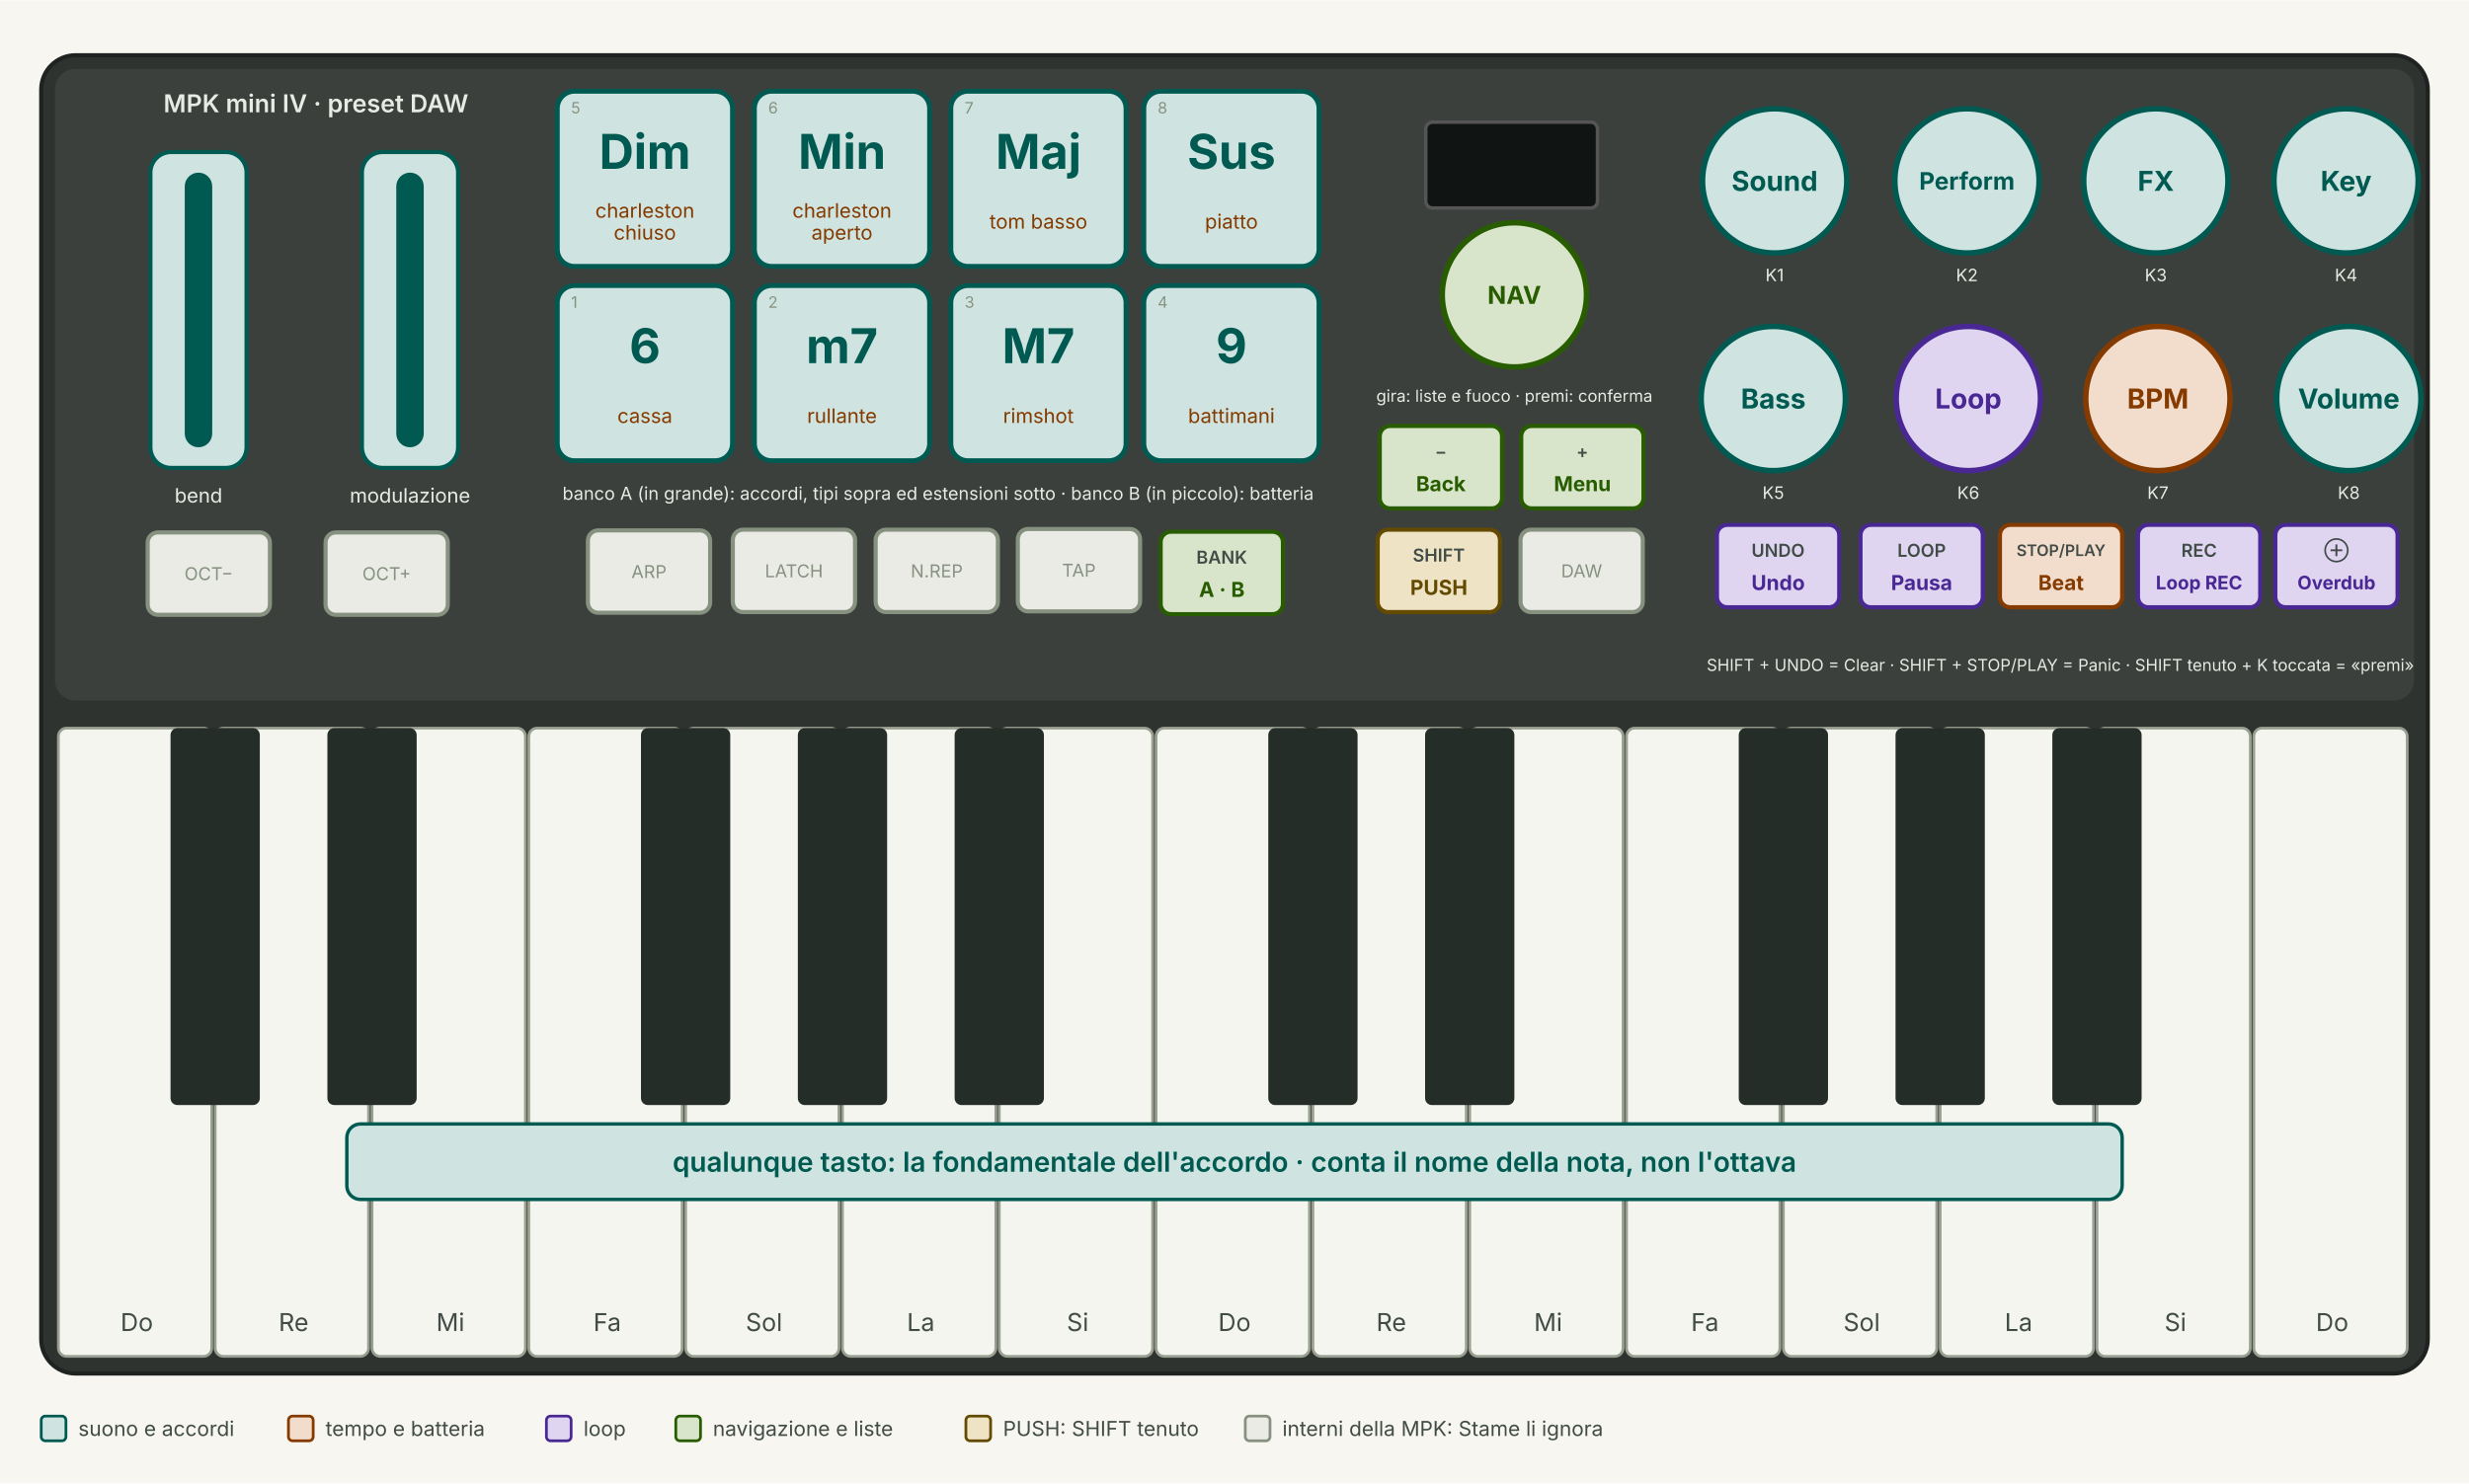
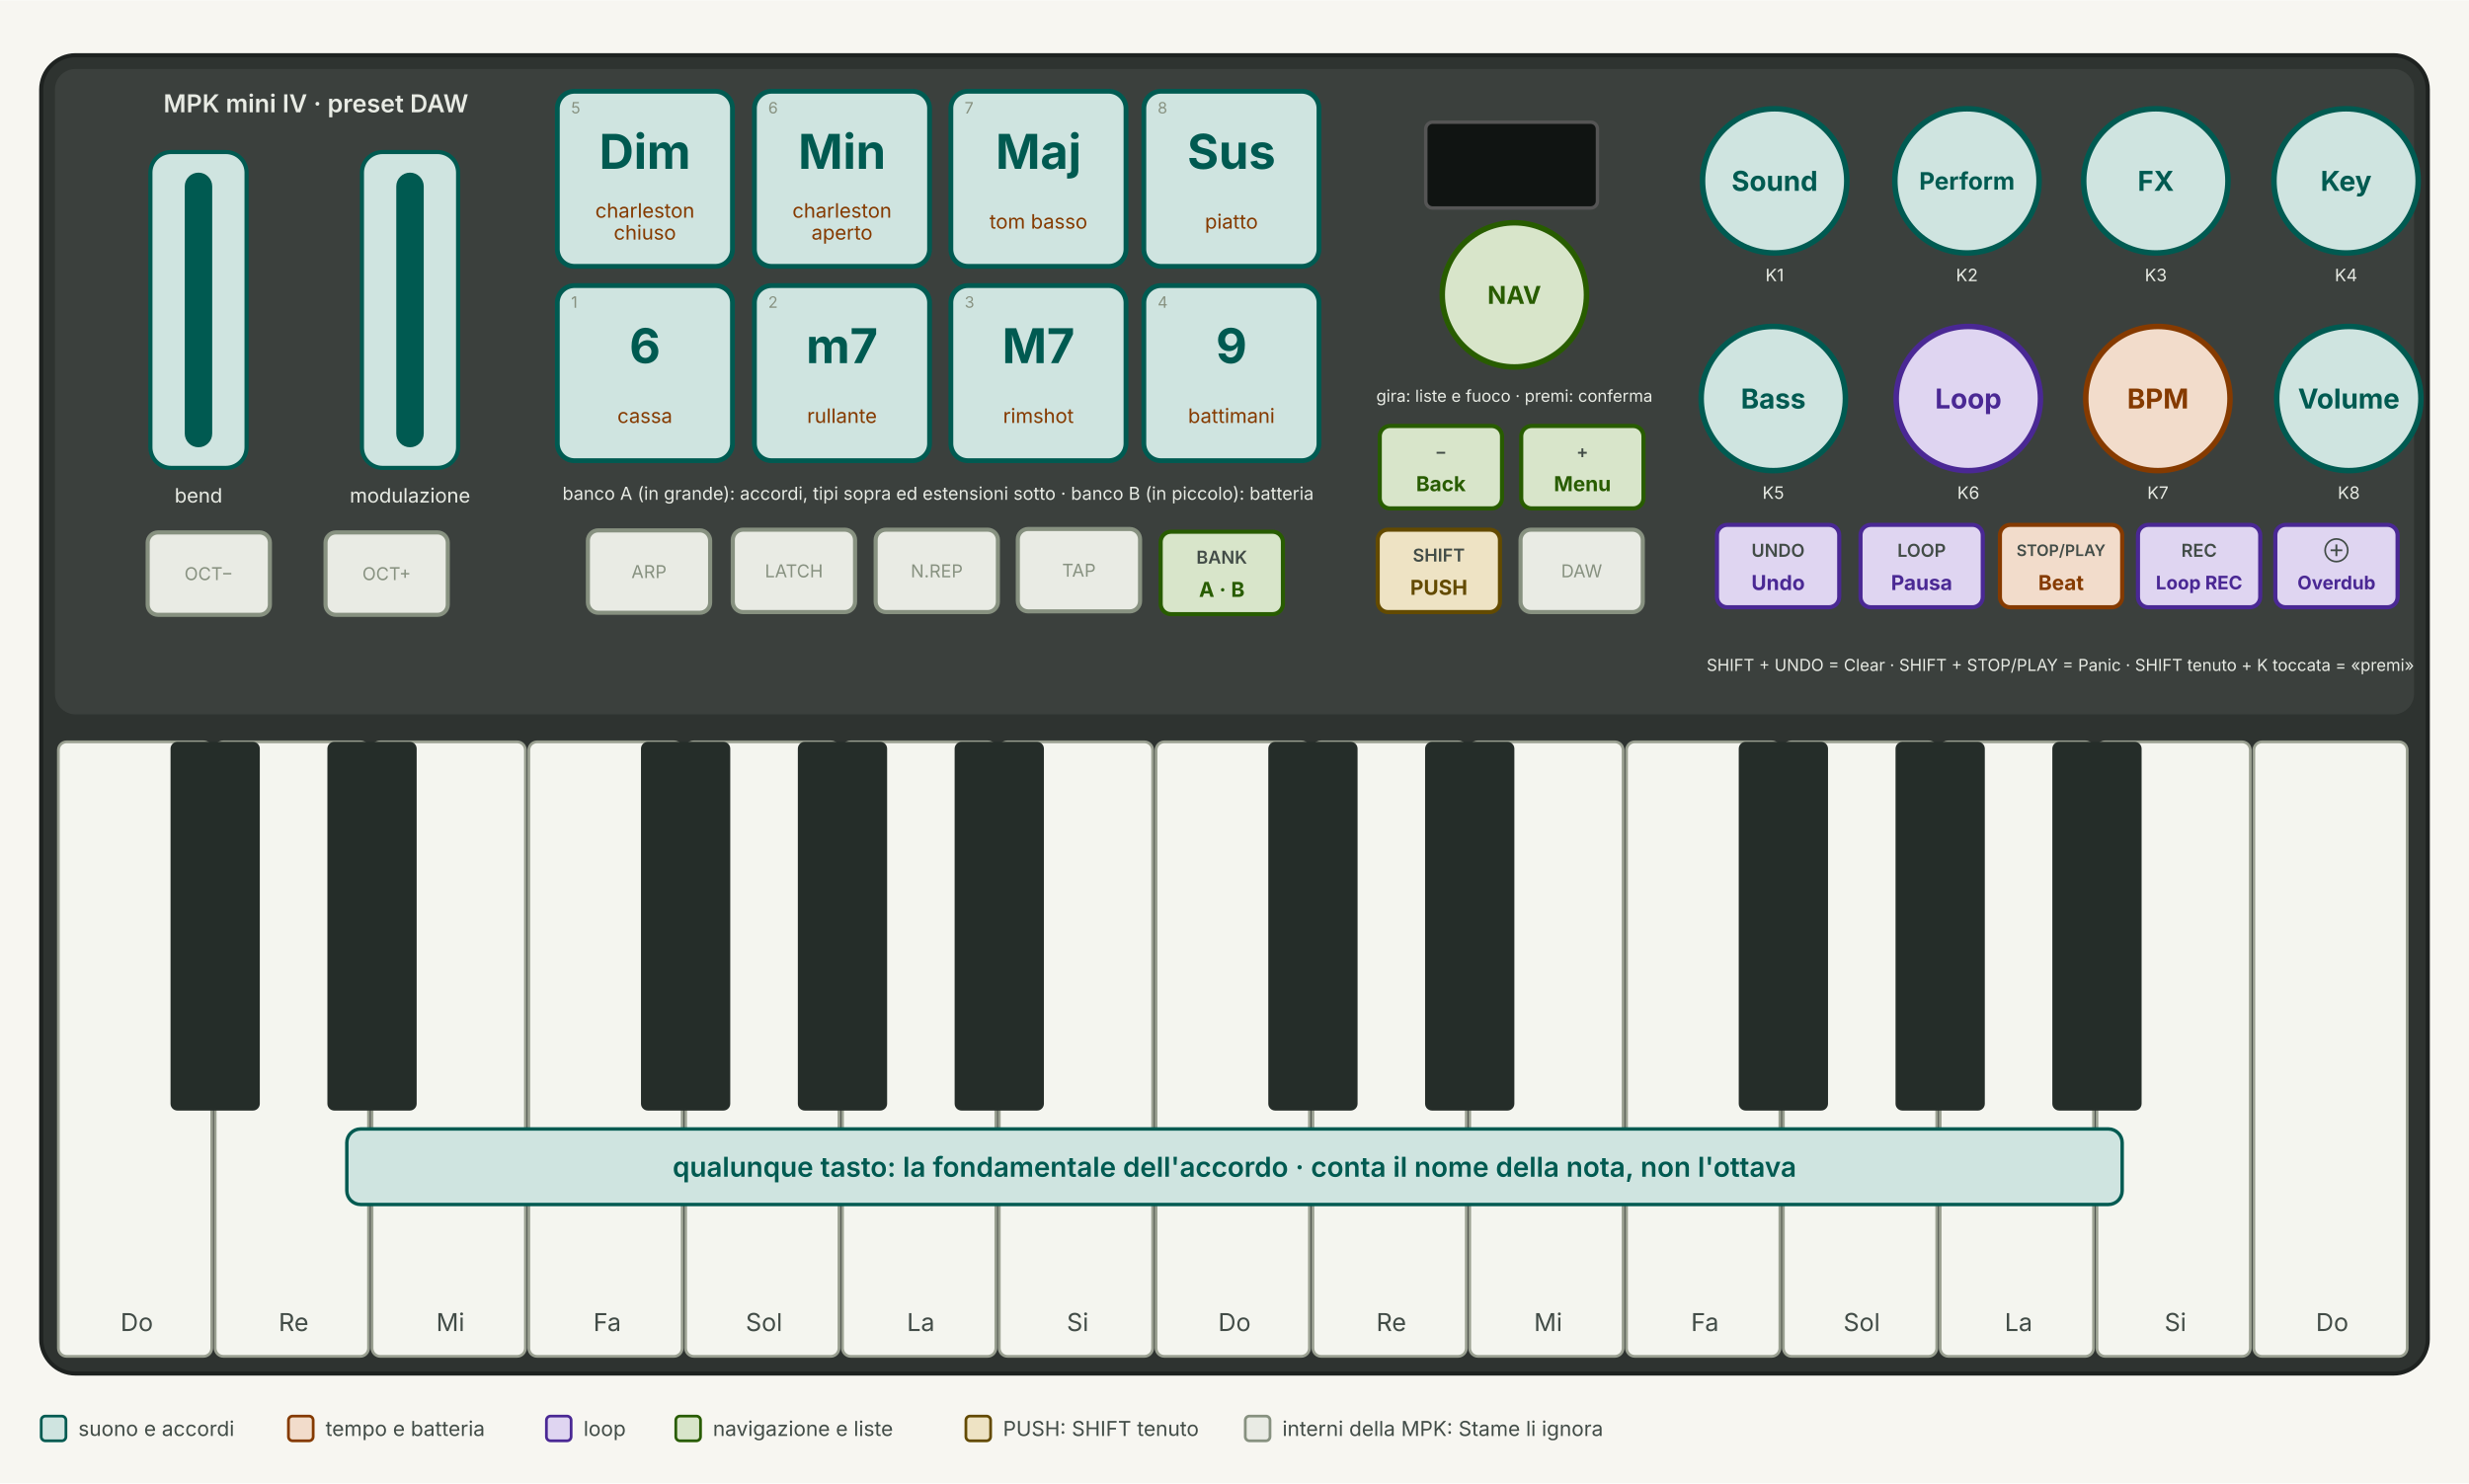
<svg xmlns="http://www.w3.org/2000/svg" viewBox="0 0 359.5 216.0" width="935" height="562" font-family="Inter, 'Segoe UI', Helvetica, Arial, sans-serif">
  <rect x="0" y="0" width="359.5" height="216.0" fill="#F7F6F1" />
  <rect x="6.00" y="8.00" width="347.50" height="192.00" rx="5" fill="#2E3330" stroke="#1E2220" stroke-width="0.6" />
-   <rect x="8.00" y="10.00" width="343.50" height="92.00" rx="3" fill="#3B403D" stroke="none" stroke-width="0.5" />
+   <rect x="8.00" y="10.00" width="343.50" height="94.00" rx="3" fill="#3B403D" stroke="none" stroke-width="0.5" />
  <text x="46.00" y="15.00" font-size="3.6" fill="#E8EBE4" text-anchor="middle" font-weight="600" dominant-baseline="central">MPK mini IV · preset DAW</text>
  <rect x="21.90" y="22.10" width="14.00" height="46.00" rx="3" fill="#CFE4E0" stroke="#005A51" stroke-width="0.6" />
  <rect x="26.90" y="25.10" width="4.00" height="40.00" rx="2" fill="#005A51" stroke="none" stroke-width="0.5" />
  <text x="28.90" y="72.10" font-size="2.9" fill="#E8EBE4" text-anchor="middle" font-weight="400" dominant-baseline="central">bend</text>
  <rect x="52.70" y="22.10" width="14.00" height="46.00" rx="3" fill="#CFE4E0" stroke="#005A51" stroke-width="0.6" />
  <rect x="57.70" y="25.10" width="4.00" height="40.00" rx="2" fill="#005A51" stroke="none" stroke-width="0.5" />
  <text x="59.70" y="72.10" font-size="2.9" fill="#E8EBE4" text-anchor="middle" font-weight="400" dominant-baseline="central">modulazione</text>
  <rect x="81.15" y="41.55" width="25.50" height="25.50" rx="2.5" fill="#CFE4E0" stroke="#005A51" stroke-width="0.7" />
  <text x="93.90" y="50.30" font-size="7.0" fill="#005A51" text-anchor="middle" font-weight="700" dominant-baseline="central">6</text>
  <text x="93.90" y="60.50" font-size="2.9" fill="#853A00" text-anchor="middle" font-weight="400" dominant-baseline="central">cassa</text>
  <text x="83.15" y="43.95" font-size="2.3" fill="#879180" text-anchor="start" font-weight="400" dominant-baseline="central">1</text>
  <rect x="109.85" y="41.55" width="25.50" height="25.50" rx="2.5" fill="#CFE4E0" stroke="#005A51" stroke-width="0.7" />
  <text x="122.60" y="50.30" font-size="7.0" fill="#005A51" text-anchor="middle" font-weight="700" dominant-baseline="central">m7</text>
  <text x="122.60" y="60.50" font-size="2.9" fill="#853A00" text-anchor="middle" font-weight="400" dominant-baseline="central">rullante</text>
  <text x="111.85" y="43.95" font-size="2.3" fill="#879180" text-anchor="start" font-weight="400" dominant-baseline="central">2</text>
  <rect x="138.45" y="41.55" width="25.50" height="25.50" rx="2.5" fill="#CFE4E0" stroke="#005A51" stroke-width="0.7" />
  <text x="151.20" y="50.30" font-size="7.0" fill="#005A51" text-anchor="middle" font-weight="700" dominant-baseline="central">M7</text>
  <text x="151.20" y="60.50" font-size="2.9" fill="#853A00" text-anchor="middle" font-weight="400" dominant-baseline="central">rimshot</text>
  <text x="140.45" y="43.95" font-size="2.3" fill="#879180" text-anchor="start" font-weight="400" dominant-baseline="central">3</text>
  <rect x="166.55" y="41.55" width="25.50" height="25.50" rx="2.5" fill="#CFE4E0" stroke="#005A51" stroke-width="0.7" />
  <text x="179.30" y="50.30" font-size="7.0" fill="#005A51" text-anchor="middle" font-weight="700" dominant-baseline="central">9</text>
  <text x="179.30" y="60.50" font-size="2.9" fill="#853A00" text-anchor="middle" font-weight="400" dominant-baseline="central">battimani</text>
  <text x="168.55" y="43.95" font-size="2.3" fill="#879180" text-anchor="start" font-weight="400" dominant-baseline="central">4</text>
  <rect x="81.15" y="13.25" width="25.50" height="25.50" rx="2.5" fill="#CFE4E0" stroke="#005A51" stroke-width="0.7" />
  <text x="93.90" y="22.00" font-size="7.0" fill="#005A51" text-anchor="middle" font-weight="700" dominant-baseline="central">Dim</text>
  <text x="93.90" y="30.61" font-size="2.9" fill="#853A00" text-anchor="middle" font-weight="400" dominant-baseline="central">charleston</text>
  <text x="93.90" y="33.80" font-size="2.9" fill="#853A00" text-anchor="middle" font-weight="400" dominant-baseline="central">chiuso</text>
  <text x="83.15" y="15.65" font-size="2.3" fill="#879180" text-anchor="start" font-weight="400" dominant-baseline="central">5</text>
  <rect x="109.85" y="13.25" width="25.50" height="25.50" rx="2.5" fill="#CFE4E0" stroke="#005A51" stroke-width="0.7" />
  <text x="122.60" y="22.00" font-size="7.0" fill="#005A51" text-anchor="middle" font-weight="700" dominant-baseline="central">Min</text>
  <text x="122.60" y="30.61" font-size="2.9" fill="#853A00" text-anchor="middle" font-weight="400" dominant-baseline="central">charleston</text>
  <text x="122.60" y="33.80" font-size="2.9" fill="#853A00" text-anchor="middle" font-weight="400" dominant-baseline="central">aperto</text>
  <text x="111.85" y="15.65" font-size="2.3" fill="#879180" text-anchor="start" font-weight="400" dominant-baseline="central">6</text>
  <rect x="138.45" y="13.25" width="25.50" height="25.50" rx="2.5" fill="#CFE4E0" stroke="#005A51" stroke-width="0.7" />
  <text x="151.20" y="22.00" font-size="7.0" fill="#005A51" text-anchor="middle" font-weight="700" dominant-baseline="central">Maj</text>
  <text x="151.20" y="32.20" font-size="2.9" fill="#853A00" text-anchor="middle" font-weight="400" dominant-baseline="central">tom basso</text>
  <text x="140.45" y="15.65" font-size="2.3" fill="#879180" text-anchor="start" font-weight="400" dominant-baseline="central">7</text>
  <rect x="166.55" y="13.25" width="25.50" height="25.50" rx="2.5" fill="#CFE4E0" stroke="#005A51" stroke-width="0.7" />
  <text x="179.30" y="22.00" font-size="7.0" fill="#005A51" text-anchor="middle" font-weight="700" dominant-baseline="central">Sus</text>
  <text x="179.30" y="32.20" font-size="2.9" fill="#853A00" text-anchor="middle" font-weight="400" dominant-baseline="central">piatto</text>
  <text x="168.55" y="15.65" font-size="2.3" fill="#879180" text-anchor="start" font-weight="400" dominant-baseline="central">8</text>
  <text x="136.60" y="71.80" font-size="2.6" fill="#E8EBE4" text-anchor="middle" font-weight="400" dominant-baseline="central">banco A (in grande): accordi, tipi sopra ed estensioni sotto · banco B (in piccolo): batteria</text>
  <rect x="200.90" y="62.00" width="17.80" height="12.00" rx="1.5" fill="#D8E5CA" stroke="#285C00" stroke-width="0.6" />
  <text x="209.80" y="65.70" font-size="2.6" fill="#424C47" text-anchor="middle" font-weight="600" dominant-baseline="central">−</text>
  <text x="209.80" y="70.40" font-size="3.0" fill="#285C00" text-anchor="middle" font-weight="700" dominant-baseline="central">Back</text>
  <rect x="221.50" y="62.00" width="17.80" height="12.00" rx="1.5" fill="#D8E5CA" stroke="#285C00" stroke-width="0.6" />
  <text x="230.40" y="65.70" font-size="2.6" fill="#424C47" text-anchor="middle" font-weight="600" dominant-baseline="central">+</text>
  <text x="230.40" y="70.40" font-size="3.0" fill="#285C00" text-anchor="middle" font-weight="700" dominant-baseline="central">Menu</text>
  <rect x="200.60" y="77.10" width="17.80" height="12.00" rx="1.5" fill="#EEE3C4" stroke="#634A00" stroke-width="0.6" />
  <text x="209.50" y="80.80" font-size="2.6" fill="#424C47" text-anchor="middle" font-weight="600" dominant-baseline="central">SHIFT</text>
  <text x="209.50" y="85.50" font-size="3.0" fill="#634A00" text-anchor="middle" font-weight="700" dominant-baseline="central">PUSH</text>
  <rect x="169.00" y="77.40" width="17.80" height="12.00" rx="1.5" fill="#D8E5CA" stroke="#285C00" stroke-width="0.6" />
  <text x="177.90" y="81.10" font-size="2.6" fill="#424C47" text-anchor="middle" font-weight="600" dominant-baseline="central">BANK</text>
  <text x="177.90" y="85.80" font-size="3.0" fill="#285C00" text-anchor="middle" font-weight="700" dominant-baseline="central">A · B</text>
  <rect x="221.40" y="77.10" width="17.80" height="12.00" rx="1.5" fill="#E9EBE4" stroke="#879180" stroke-width="0.6" />
  <text x="230.30" y="83.10" font-size="2.6" fill="#879180" text-anchor="middle" font-weight="400" dominant-baseline="central">DAW</text>
  <rect x="21.50" y="77.50" width="17.80" height="12.00" rx="1.5" fill="#E9EBE4" stroke="#879180" stroke-width="0.6" />
  <text x="30.40" y="83.50" font-size="2.6" fill="#879180" text-anchor="middle" font-weight="400" dominant-baseline="central">OCT−</text>
  <rect x="47.40" y="77.50" width="17.80" height="12.00" rx="1.5" fill="#E9EBE4" stroke="#879180" stroke-width="0.6" />
  <text x="56.30" y="83.50" font-size="2.6" fill="#879180" text-anchor="middle" font-weight="400" dominant-baseline="central">OCT+</text>
  <rect x="85.60" y="77.20" width="17.80" height="12.00" rx="1.5" fill="#E9EBE4" stroke="#879180" stroke-width="0.6" />
  <text x="94.50" y="83.20" font-size="2.6" fill="#879180" text-anchor="middle" font-weight="400" dominant-baseline="central">ARP</text>
  <rect x="106.70" y="77.10" width="17.80" height="12.00" rx="1.5" fill="#E9EBE4" stroke="#879180" stroke-width="0.6" />
  <text x="115.60" y="83.10" font-size="2.6" fill="#879180" text-anchor="middle" font-weight="400" dominant-baseline="central">LATCH</text>
  <rect x="127.50" y="77.10" width="17.80" height="12.00" rx="1.5" fill="#E9EBE4" stroke="#879180" stroke-width="0.6" />
  <text x="136.40" y="83.10" font-size="2.6" fill="#879180" text-anchor="middle" font-weight="400" dominant-baseline="central">N.REP</text>
  <rect x="148.20" y="77.00" width="17.80" height="12.00" rx="1.5" fill="#E9EBE4" stroke="#879180" stroke-width="0.6" />
  <text x="157.10" y="83.00" font-size="2.6" fill="#879180" text-anchor="middle" font-weight="400" dominant-baseline="central">TAP</text>
  <rect x="207.60" y="17.75" width="25.00" height="12.50" rx="1" fill="#101412" stroke="#555555" stroke-width="0.5" />
  <circle cx="220.50" cy="42.90" r="10.50" fill="#D8E5CA" stroke="#285C00" stroke-width="0.8" />
  <text x="220.50" y="42.90" font-size="3.6" fill="#285C00" text-anchor="middle" font-weight="700" dominant-baseline="central">NAV</text>
  <text x="220.50" y="57.60" font-size="2.4" fill="#E8EBE4" text-anchor="middle" font-weight="400" dominant-baseline="central">gira: liste e fuoco · premi: conferma</text>
  <circle cx="258.40" cy="26.30" r="10.50" fill="#CFE4E0" stroke="#005A51" stroke-width="0.8" />
  <text x="258.40" y="26.30" font-size="4.0" fill="#005A51" text-anchor="middle" font-weight="700" dominant-baseline="central">Sound</text>
  <text x="258.40" y="40.00" font-size="2.5" fill="#E8EBE4" text-anchor="middle" font-weight="400" dominant-baseline="central">K1</text>
  <circle cx="286.40" cy="26.30" r="10.50" fill="#CFE4E0" stroke="#005A51" stroke-width="0.8" />
  <text x="286.40" y="26.30" font-size="3.5" fill="#005A51" text-anchor="middle" font-weight="700" dominant-baseline="central">Perform</text>
  <text x="286.40" y="40.00" font-size="2.5" fill="#E8EBE4" text-anchor="middle" font-weight="400" dominant-baseline="central">K2</text>
  <circle cx="313.90" cy="26.30" r="10.50" fill="#CFE4E0" stroke="#005A51" stroke-width="0.8" />
  <text x="313.90" y="26.30" font-size="4.0" fill="#005A51" text-anchor="middle" font-weight="700" dominant-baseline="central">FX</text>
  <text x="313.90" y="40.00" font-size="2.5" fill="#E8EBE4" text-anchor="middle" font-weight="400" dominant-baseline="central">K3</text>
  <circle cx="341.60" cy="26.30" r="10.50" fill="#CFE4E0" stroke="#005A51" stroke-width="0.8" />
  <text x="341.60" y="26.30" font-size="4.0" fill="#005A51" text-anchor="middle" font-weight="700" dominant-baseline="central">Key</text>
  <text x="341.60" y="40.00" font-size="2.5" fill="#E8EBE4" text-anchor="middle" font-weight="400" dominant-baseline="central">K4</text>
  <circle cx="258.20" cy="58.00" r="10.50" fill="#CFE4E0" stroke="#005A51" stroke-width="0.8" />
  <text x="258.20" y="58.00" font-size="4.0" fill="#005A51" text-anchor="middle" font-weight="700" dominant-baseline="central">Bass</text>
  <text x="258.20" y="71.70" font-size="2.5" fill="#E8EBE4" text-anchor="middle" font-weight="400" dominant-baseline="central">K5</text>
  <circle cx="286.60" cy="58.00" r="10.50" fill="#DFD5F1" stroke="#4A2894" stroke-width="0.8" />
  <text x="286.60" y="58.00" font-size="4.0" fill="#4A2894" text-anchor="middle" font-weight="700" dominant-baseline="central">Loop</text>
  <text x="286.60" y="71.70" font-size="2.5" fill="#E8EBE4" text-anchor="middle" font-weight="400" dominant-baseline="central">K6</text>
  <circle cx="314.20" cy="58.00" r="10.50" fill="#F2DCCB" stroke="#853A00" stroke-width="0.8" />
  <text x="314.20" y="58.00" font-size="4.0" fill="#853A00" text-anchor="middle" font-weight="700" dominant-baseline="central">BPM</text>
  <text x="314.20" y="71.70" font-size="2.5" fill="#E8EBE4" text-anchor="middle" font-weight="400" dominant-baseline="central">K7</text>
  <circle cx="342.00" cy="58.00" r="10.50" fill="#CFE4E0" stroke="#005A51" stroke-width="0.8" />
  <text x="342.00" y="58.00" font-size="4.0" fill="#005A51" text-anchor="middle" font-weight="700" dominant-baseline="central">Volume</text>
  <text x="342.00" y="71.70" font-size="2.5" fill="#E8EBE4" text-anchor="middle" font-weight="400" dominant-baseline="central">K8</text>
  <rect x="250.00" y="76.40" width="17.80" height="12.00" rx="1.5" fill="#DFD5F1" stroke="#4A2894" stroke-width="0.6" />
  <text x="258.90" y="80.10" font-size="2.6" fill="#424C47" text-anchor="middle" font-weight="600" dominant-baseline="central">UNDO</text>
  <text x="258.90" y="84.80" font-size="3.0" fill="#4A2894" text-anchor="middle" font-weight="700" dominant-baseline="central">Undo</text>
  <rect x="270.90" y="76.40" width="17.80" height="12.00" rx="1.5" fill="#DFD5F1" stroke="#4A2894" stroke-width="0.6" />
  <text x="279.80" y="80.10" font-size="2.6" fill="#424C47" text-anchor="middle" font-weight="600" dominant-baseline="central">LOOP</text>
  <text x="279.80" y="84.80" font-size="3.0" fill="#4A2894" text-anchor="middle" font-weight="700" dominant-baseline="central">Pausa</text>
  <rect x="291.20" y="76.40" width="17.80" height="12.00" rx="1.5" fill="#F2DCCB" stroke="#853A00" stroke-width="0.6" />
  <text x="300.10" y="80.10" font-size="2.3" fill="#424C47" text-anchor="middle" font-weight="600" dominant-baseline="central">STOP/PLAY</text>
  <text x="300.10" y="84.80" font-size="3.0" fill="#853A00" text-anchor="middle" font-weight="700" dominant-baseline="central">Beat</text>
  <rect x="311.30" y="76.40" width="17.80" height="12.00" rx="1.5" fill="#DFD5F1" stroke="#4A2894" stroke-width="0.6" />
  <text x="320.20" y="80.10" font-size="2.6" fill="#424C47" text-anchor="middle" font-weight="600" dominant-baseline="central">REC</text>
  <text x="320.20" y="84.80" font-size="2.7" fill="#4A2894" text-anchor="middle" font-weight="700" dominant-baseline="central">Loop REC</text>
  <rect x="331.30" y="76.40" width="17.80" height="12.00" rx="1.5" fill="#DFD5F1" stroke="#4A2894" stroke-width="0.6" />
  <text x="340.20" y="80.10" font-size="2.6" fill="#424C47" text-anchor="middle" font-weight="600" dominant-baseline="central">⊕</text>
  <text x="340.20" y="84.80" font-size="2.7" fill="#4A2894" text-anchor="middle" font-weight="700" dominant-baseline="central">Overdub</text>
  <text x="300.00" y="96.80" font-size="2.4" fill="#E8EBE4" text-anchor="middle" font-weight="400" dominant-baseline="central">SHIFT + UNDO = Clear · SHIFT + STOP/PLAY = Panic · SHIFT tenuto + K toccata = «premi»</text>
-   <rect x="8.50" y="106.00" width="22.33" height="91.50" rx="1.2" fill="#F4F5EF" stroke="#9AA091" stroke-width="0.4" />
+   <rect x="8.50" y="108.00" width="22.33" height="89.50" rx="1.2" fill="#F4F5EF" stroke="#9AA091" stroke-width="0.4" />
  <text x="19.92" y="192.50" font-size="3.6" fill="#424C47" text-anchor="middle" font-weight="400" dominant-baseline="central">Do</text>
-   <rect x="31.33" y="106.00" width="22.33" height="91.50" rx="1.2" fill="#F4F5EF" stroke="#9AA091" stroke-width="0.4" />
+   <rect x="31.33" y="108.00" width="22.33" height="89.50" rx="1.2" fill="#F4F5EF" stroke="#9AA091" stroke-width="0.4" />
  <text x="42.75" y="192.50" font-size="3.6" fill="#424C47" text-anchor="middle" font-weight="400" dominant-baseline="central">Re</text>
-   <rect x="54.17" y="106.00" width="22.33" height="91.50" rx="1.2" fill="#F4F5EF" stroke="#9AA091" stroke-width="0.4" />
+   <rect x="54.17" y="108.00" width="22.33" height="89.50" rx="1.2" fill="#F4F5EF" stroke="#9AA091" stroke-width="0.4" />
  <text x="65.58" y="192.50" font-size="3.6" fill="#424C47" text-anchor="middle" font-weight="400" dominant-baseline="central">Mi</text>
-   <rect x="77.00" y="106.00" width="22.33" height="91.50" rx="1.2" fill="#F4F5EF" stroke="#9AA091" stroke-width="0.4" />
+   <rect x="77.00" y="108.00" width="22.33" height="89.50" rx="1.2" fill="#F4F5EF" stroke="#9AA091" stroke-width="0.4" />
  <text x="88.42" y="192.50" font-size="3.6" fill="#424C47" text-anchor="middle" font-weight="400" dominant-baseline="central">Fa</text>
-   <rect x="99.83" y="106.00" width="22.33" height="91.50" rx="1.2" fill="#F4F5EF" stroke="#9AA091" stroke-width="0.4" />
+   <rect x="99.83" y="108.00" width="22.33" height="89.50" rx="1.2" fill="#F4F5EF" stroke="#9AA091" stroke-width="0.4" />
  <text x="111.25" y="192.50" font-size="3.6" fill="#424C47" text-anchor="middle" font-weight="400" dominant-baseline="central">Sol</text>
-   <rect x="122.67" y="106.00" width="22.33" height="91.50" rx="1.2" fill="#F4F5EF" stroke="#9AA091" stroke-width="0.4" />
+   <rect x="122.67" y="108.00" width="22.33" height="89.50" rx="1.2" fill="#F4F5EF" stroke="#9AA091" stroke-width="0.4" />
  <text x="134.08" y="192.50" font-size="3.6" fill="#424C47" text-anchor="middle" font-weight="400" dominant-baseline="central">La</text>
-   <rect x="145.50" y="106.00" width="22.33" height="91.50" rx="1.2" fill="#F4F5EF" stroke="#9AA091" stroke-width="0.4" />
+   <rect x="145.50" y="108.00" width="22.33" height="89.50" rx="1.2" fill="#F4F5EF" stroke="#9AA091" stroke-width="0.4" />
  <text x="156.92" y="192.50" font-size="3.6" fill="#424C47" text-anchor="middle" font-weight="400" dominant-baseline="central">Si</text>
-   <rect x="168.33" y="106.00" width="22.33" height="91.50" rx="1.2" fill="#F4F5EF" stroke="#9AA091" stroke-width="0.4" />
+   <rect x="168.33" y="108.00" width="22.33" height="89.50" rx="1.2" fill="#F4F5EF" stroke="#9AA091" stroke-width="0.4" />
  <text x="179.75" y="192.50" font-size="3.6" fill="#424C47" text-anchor="middle" font-weight="400" dominant-baseline="central">Do</text>
-   <rect x="191.17" y="106.00" width="22.33" height="91.50" rx="1.2" fill="#F4F5EF" stroke="#9AA091" stroke-width="0.4" />
+   <rect x="191.17" y="108.00" width="22.33" height="89.50" rx="1.2" fill="#F4F5EF" stroke="#9AA091" stroke-width="0.4" />
  <text x="202.58" y="192.50" font-size="3.6" fill="#424C47" text-anchor="middle" font-weight="400" dominant-baseline="central">Re</text>
-   <rect x="214.00" y="106.00" width="22.33" height="91.50" rx="1.2" fill="#F4F5EF" stroke="#9AA091" stroke-width="0.4" />
+   <rect x="214.00" y="108.00" width="22.33" height="89.50" rx="1.2" fill="#F4F5EF" stroke="#9AA091" stroke-width="0.4" />
  <text x="225.42" y="192.50" font-size="3.6" fill="#424C47" text-anchor="middle" font-weight="400" dominant-baseline="central">Mi</text>
-   <rect x="236.83" y="106.00" width="22.33" height="91.50" rx="1.2" fill="#F4F5EF" stroke="#9AA091" stroke-width="0.4" />
+   <rect x="236.83" y="108.00" width="22.33" height="89.50" rx="1.2" fill="#F4F5EF" stroke="#9AA091" stroke-width="0.4" />
  <text x="248.25" y="192.50" font-size="3.6" fill="#424C47" text-anchor="middle" font-weight="400" dominant-baseline="central">Fa</text>
-   <rect x="259.67" y="106.00" width="22.33" height="91.50" rx="1.2" fill="#F4F5EF" stroke="#9AA091" stroke-width="0.4" />
+   <rect x="259.67" y="108.00" width="22.33" height="89.50" rx="1.2" fill="#F4F5EF" stroke="#9AA091" stroke-width="0.4" />
  <text x="271.08" y="192.50" font-size="3.6" fill="#424C47" text-anchor="middle" font-weight="400" dominant-baseline="central">Sol</text>
-   <rect x="282.50" y="106.00" width="22.33" height="91.50" rx="1.2" fill="#F4F5EF" stroke="#9AA091" stroke-width="0.4" />
+   <rect x="282.50" y="108.00" width="22.33" height="89.50" rx="1.2" fill="#F4F5EF" stroke="#9AA091" stroke-width="0.4" />
  <text x="293.92" y="192.50" font-size="3.6" fill="#424C47" text-anchor="middle" font-weight="400" dominant-baseline="central">La</text>
-   <rect x="305.33" y="106.00" width="22.33" height="91.50" rx="1.2" fill="#F4F5EF" stroke="#9AA091" stroke-width="0.4" />
+   <rect x="305.33" y="108.00" width="22.33" height="89.50" rx="1.2" fill="#F4F5EF" stroke="#9AA091" stroke-width="0.4" />
  <text x="316.75" y="192.50" font-size="3.6" fill="#424C47" text-anchor="middle" font-weight="400" dominant-baseline="central">Si</text>
-   <rect x="328.17" y="106.00" width="22.33" height="91.50" rx="1.2" fill="#F4F5EF" stroke="#9AA091" stroke-width="0.4" />
+   <rect x="328.17" y="108.00" width="22.33" height="89.50" rx="1.2" fill="#F4F5EF" stroke="#9AA091" stroke-width="0.4" />
  <text x="339.58" y="192.50" font-size="3.6" fill="#424C47" text-anchor="middle" font-weight="400" dominant-baseline="central">Do</text>
-   <rect x="24.83" y="106.00" width="13.00" height="54.90" rx="1" fill="#252D29" stroke="none" stroke-width="0.5" />
-   <rect x="47.67" y="106.00" width="13.00" height="54.90" rx="1" fill="#252D29" stroke="none" stroke-width="0.5" />
-   <rect x="93.33" y="106.00" width="13.00" height="54.90" rx="1" fill="#252D29" stroke="none" stroke-width="0.5" />
-   <rect x="116.17" y="106.00" width="13.00" height="54.90" rx="1" fill="#252D29" stroke="none" stroke-width="0.5" />
-   <rect x="139.00" y="106.00" width="13.00" height="54.90" rx="1" fill="#252D29" stroke="none" stroke-width="0.5" />
-   <rect x="184.67" y="106.00" width="13.00" height="54.90" rx="1" fill="#252D29" stroke="none" stroke-width="0.5" />
-   <rect x="207.50" y="106.00" width="13.00" height="54.90" rx="1" fill="#252D29" stroke="none" stroke-width="0.5" />
-   <rect x="253.17" y="106.00" width="13.00" height="54.90" rx="1" fill="#252D29" stroke="none" stroke-width="0.5" />
-   <rect x="276.00" y="106.00" width="13.00" height="54.90" rx="1" fill="#252D29" stroke="none" stroke-width="0.5" />
-   <rect x="298.83" y="106.00" width="13.00" height="54.90" rx="1" fill="#252D29" stroke="none" stroke-width="0.5" />
-   <rect x="50.50" y="163.65" width="258.50" height="11.00" rx="2" fill="#CFE4E0" stroke="#005A51" stroke-width="0.5" />
-   <text x="179.75" y="169.15" font-size="4.0" fill="#005A51" text-anchor="middle" font-weight="600" dominant-baseline="central">qualunque tasto: la fondamentale dell'accordo · conta il nome della nota, non l'ottava</text>
+   <rect x="24.83" y="108.00" width="13.00" height="53.70" rx="1" fill="#252D29" stroke="none" stroke-width="0.5" />
+   <rect x="47.67" y="108.00" width="13.00" height="53.70" rx="1" fill="#252D29" stroke="none" stroke-width="0.5" />
+   <rect x="93.33" y="108.00" width="13.00" height="53.70" rx="1" fill="#252D29" stroke="none" stroke-width="0.5" />
+   <rect x="116.17" y="108.00" width="13.00" height="53.70" rx="1" fill="#252D29" stroke="none" stroke-width="0.5" />
+   <rect x="139.00" y="108.00" width="13.00" height="53.70" rx="1" fill="#252D29" stroke="none" stroke-width="0.5" />
+   <rect x="184.67" y="108.00" width="13.00" height="53.70" rx="1" fill="#252D29" stroke="none" stroke-width="0.5" />
+   <rect x="207.50" y="108.00" width="13.00" height="53.70" rx="1" fill="#252D29" stroke="none" stroke-width="0.5" />
+   <rect x="253.17" y="108.00" width="13.00" height="53.70" rx="1" fill="#252D29" stroke="none" stroke-width="0.5" />
+   <rect x="276.00" y="108.00" width="13.00" height="53.70" rx="1" fill="#252D29" stroke="none" stroke-width="0.5" />
+   <rect x="298.83" y="108.00" width="13.00" height="53.70" rx="1" fill="#252D29" stroke="none" stroke-width="0.5" />
+   <rect x="50.50" y="164.38" width="258.50" height="11.00" rx="2" fill="#CFE4E0" stroke="#005A51" stroke-width="0.5" />
+   <text x="179.75" y="169.88" font-size="4.0" fill="#005A51" text-anchor="middle" font-weight="600" dominant-baseline="central">qualunque tasto: la fondamentale dell'accordo · conta il nome della nota, non l'ottava</text>
  <rect x="6.00" y="206.20" width="3.60" height="3.60" rx="0.6" fill="#CFE4E0" stroke="#005A51" stroke-width="0.4" />
  <text x="11.40" y="208.00" font-size="3.0" fill="#424C47" text-anchor="start" font-weight="400" dominant-baseline="central">suono e accordi</text>
  <rect x="42.00" y="206.20" width="3.60" height="3.60" rx="0.6" fill="#F2DCCB" stroke="#853A00" stroke-width="0.4" />
  <text x="47.40" y="208.00" font-size="3.0" fill="#424C47" text-anchor="start" font-weight="400" dominant-baseline="central">tempo e batteria</text>
  <rect x="79.56" y="206.20" width="3.60" height="3.60" rx="0.6" fill="#DFD5F1" stroke="#4A2894" stroke-width="0.4" />
  <text x="84.96" y="208.00" font-size="3.0" fill="#424C47" text-anchor="start" font-weight="400" dominant-baseline="central">loop</text>
  <rect x="98.40" y="206.20" width="3.60" height="3.60" rx="0.6" fill="#D8E5CA" stroke="#285C00" stroke-width="0.4" />
  <text x="103.80" y="208.00" font-size="3.0" fill="#424C47" text-anchor="start" font-weight="400" dominant-baseline="central">navigazione e liste</text>
  <rect x="140.64" y="206.20" width="3.60" height="3.60" rx="0.6" fill="#EEE3C4" stroke="#634A00" stroke-width="0.4" />
  <text x="146.04" y="208.00" font-size="3.0" fill="#424C47" text-anchor="start" font-weight="400" dominant-baseline="central">PUSH: SHIFT tenuto</text>
  <rect x="181.32" y="206.20" width="3.60" height="3.60" rx="0.6" fill="#E9EBE4" stroke="#879180" stroke-width="0.4" />
  <text x="186.72" y="208.00" font-size="3.0" fill="#424C47" text-anchor="start" font-weight="400" dominant-baseline="central">interni della MPK: Stame li ignora</text>
</svg>
